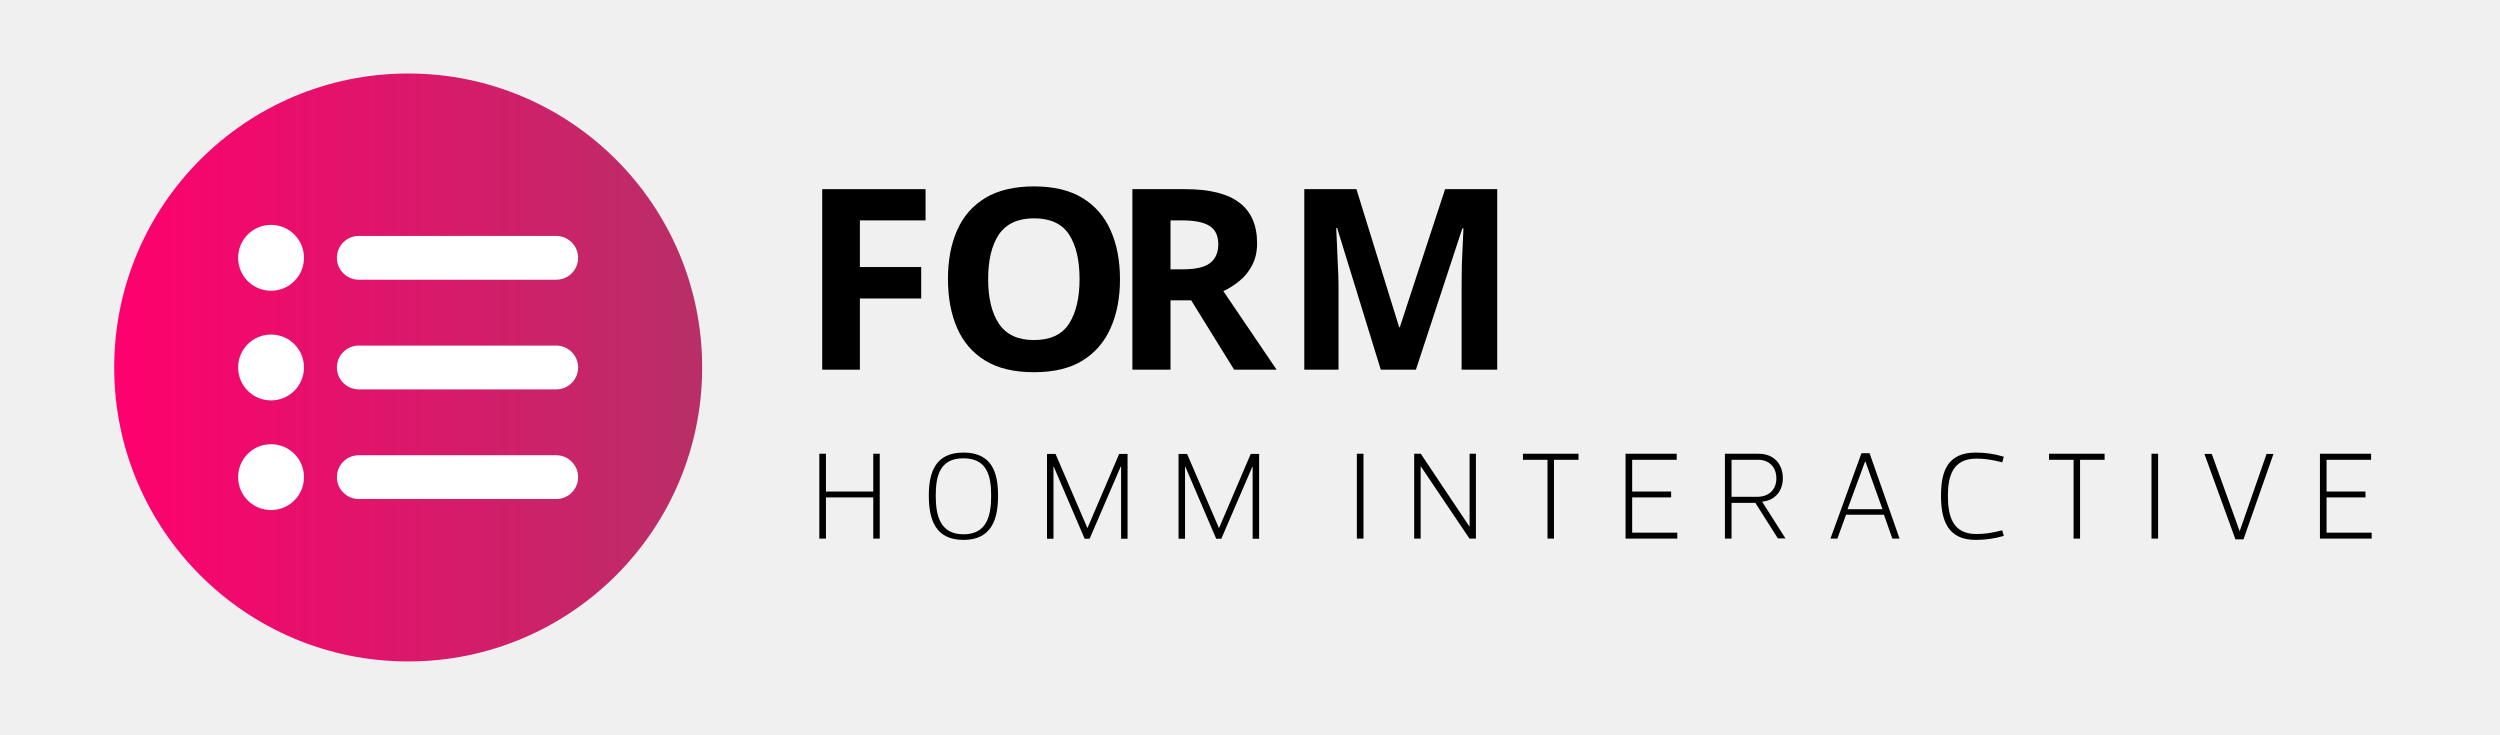
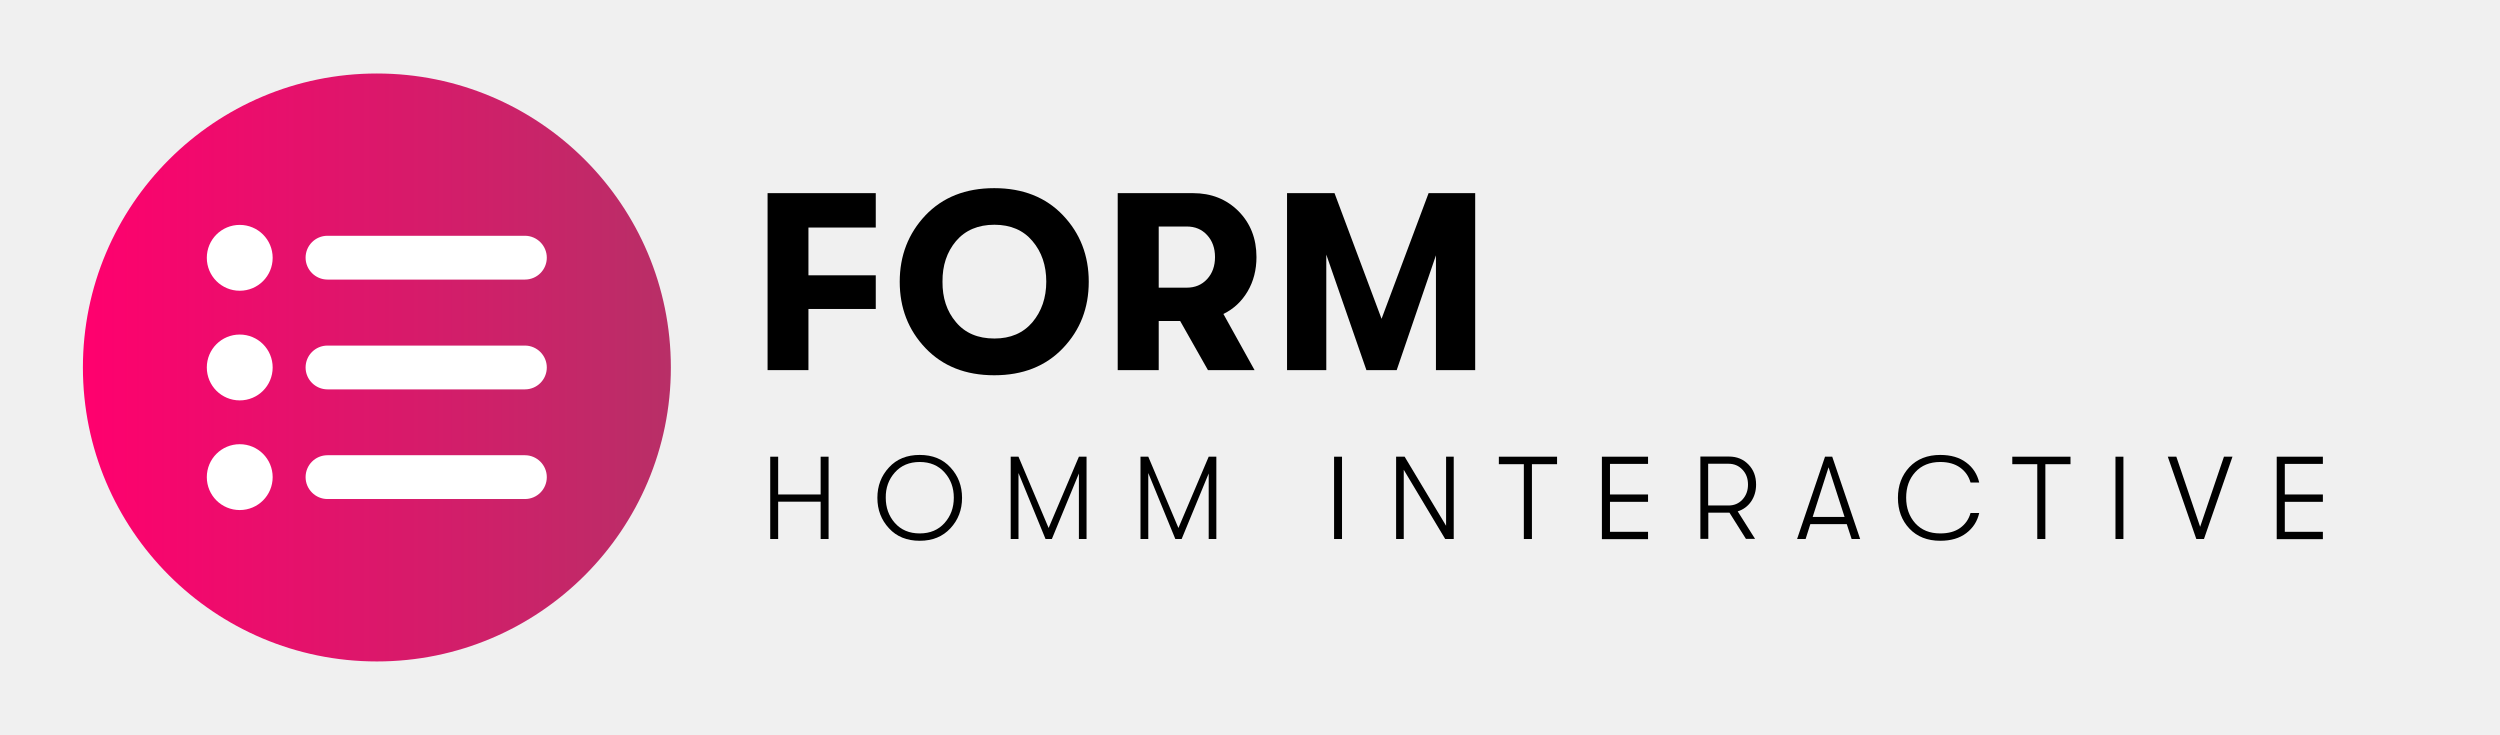
- <svg xmlns="http://www.w3.org/2000/svg" id="Ebene_1" viewBox="0 0 170.08 50">
+ <svg xmlns="http://www.w3.org/2000/svg" id="uuid-defc29a6-d752-4203-9815-999613af6199" viewBox="0 0 170.08 50">
  <defs>
-     <linearGradient id="Unbenannter_Verlauf" x1="7.77" y1="25" x2="47.77" y2="25" gradientUnits="userSpaceOnUse">
+     <linearGradient id="uuid-8f660ece-e0d5-4ce4-bc84-c042ff519a49" x1="5.64" y1="25" x2="45.64" y2="25" gradientUnits="userSpaceOnUse">
      <stop offset="0" stop-color="#ff006e" />
      <stop offset="1" stop-color="#b82f67" />
    </linearGradient>
  </defs>
-   <path d="m55.74,36.64v-5.77h.45v2.57h3.22v-2.57h.44v5.77h-.44v-2.8h-3.22v2.8h-.45Zm7.45-2.92c0-1.59.44-2.93,2.36-2.93s2.35,1.34,2.35,2.93-.43,3.01-2.35,3.01-2.36-1.39-2.36-3.01Zm.47,0c0,1.31.27,2.63,1.89,2.63s1.88-1.32,1.88-2.63-.26-2.54-1.88-2.54c-1.62-.01-1.89,1.22-1.89,2.54Zm10.31,2.19h.02l2.15-5.03h.57v5.77h-.44v-4.9h-.03l-2.11,4.9h-.34l-2.1-4.9h-.02v4.9h-.44v-5.77h.58s2.16,5.03,2.16,5.03Zm8.95,0h.02l2.15-5.03h.57v5.77h-.44v-4.9h-.02l-2.11,4.9h-.35l-2.1-4.9h-.02v4.9h-.44v-5.77h.58l2.16,5.03Zm9.39.73v-5.77h.45v5.77h-.45Zm3.9,0v-5.77h.45l3.3,4.94h.02v-4.94h.43v5.77h-.44l-3.3-4.9h-.02v4.9s-.44,0-.44,0Zm9.51-5.36v5.36h-.44v-5.36h-1.67v-.41h3.78v.41h-1.67Zm8.35,0h-3.03v2.16h2.65v.4h-2.65v2.4h3.07v.4h-3.52v-5.77h3.48s0,.41,0,.41Zm6.89,5.36l-1.54-2.43h-1.62v2.43h-.45v-5.77h2.29c1.09,0,1.65.75,1.65,1.66,0,.85-.5,1.51-1.41,1.6l1.59,2.5h-.51,0Zm-3.16-2.84h1.74c.78,0,1.31-.47,1.31-1.26,0-.73-.46-1.26-1.25-1.26h-1.8v2.52Zm10.37,1.22h-2.58l-.59,1.62h-.47l2.11-5.81h.55l2.04,5.81h-.49l-.57-1.62Zm-1.28-3.64l-1.2,3.26h2.38l-1.17-3.26h-.01Zm7.52-.59c.63,0,1.25.08,1.91.28l-.1.38c-.86-.21-1.29-.25-1.77-.25-1.6,0-1.93,1.2-1.93,2.52,0,1.4.32,2.61,1.93,2.61.48,0,.92-.04,1.77-.25l.1.38c-.66.19-1.28.27-1.91.27-1.92,0-2.36-1.36-2.36-3.01s.44-2.93,2.36-2.93Zm7.1.49v5.36h-.44v-5.36h-1.67v-.41h3.78v.41h-1.67Zm4.86,5.36v-5.77h.45v5.77h-.45Zm6-.5l1.83-5.26h.47l-2.04,5.81h-.55l-2.11-5.81h.5l1.9,5.26Zm8.94-4.86h-3.03v2.16h2.65v.4h-2.65v2.4h3.07v.4h-3.52v-5.77h3.48s0,.41,0,.41Z" />
-   <text transform="translate(54.39 25.15)" font-family="Prelo-ExtraBold, Prelo" font-size="17.2" font-weight="700">
-     <tspan x="0" y="0" letter-spacing="0em">F</tspan>
-     <tspan x="9.1" y="0" letter-spacing="0em">O</tspan>
-     <tspan x="21.1" y="0" letter-spacing=".02em">RM</tspan>
-     <tspan x="46.13" y="0" xml:space="preserve" letter-spacing=".05em">   </tspan>
-   </text>
-   <circle id="a" cx="27.77" cy="25" r="20" fill="url(#Unbenannter_Verlauf)" />
-   <path d="m18.44,19.78c1.24,0,2.24-1,2.24-2.24s-1-2.24-2.24-2.24-2.24,1-2.24,2.24,1,2.24,2.24,2.24Zm5.97-3.73c-.83,0-1.49.67-1.49,1.49s.67,1.49,1.49,1.49h13.43c.83,0,1.49-.67,1.49-1.49s-.67-1.49-1.49-1.49h-13.43Zm0,7.46c-.83,0-1.49.67-1.49,1.49s.67,1.49,1.49,1.49h13.43c.83,0,1.49-.67,1.49-1.49s-.67-1.49-1.49-1.49h-13.43Zm0,7.46c-.83,0-1.49.67-1.49,1.49s.67,1.49,1.49,1.49h13.43c.83,0,1.49-.67,1.49-1.49s-.67-1.49-1.49-1.49h-13.43Zm-5.97,3.73c1.24,0,2.24-1,2.24-2.24s-1-2.24-2.24-2.24-2.24,1-2.24,2.24,1,2.24,2.24,2.24Zm2.24-9.7c0-1.24-1-2.24-2.24-2.24s-2.24,1-2.24,2.24,1,2.24,2.24,2.24,2.24-1,2.24-2.24Z" fill="#fff" />
+   <g id="uuid-a80ff28a-0aea-4930-a674-feb1deeedadf">
+     <path d="M52.4,36.67v-5.6h.54v2.57h2.89v-2.57h.54v5.6h-.54v-2.54h-2.89v2.54h-.54Z" />
+     <path d="M64.66,35.94c-.53.57-1.22.85-2.09.85s-1.57-.28-2.09-.85c-.53-.57-.79-1.26-.79-2.07s.26-1.5.79-2.07c.52-.57,1.22-.85,2.09-.85s1.57.28,2.09.85c.53.57.79,1.26.79,2.07s-.26,1.5-.79,2.07ZM60.88,35.58c.42.47.98.71,1.69.71s1.27-.24,1.69-.71c.42-.47.63-1.04.63-1.72s-.21-1.25-.63-1.72c-.42-.47-.98-.71-1.69-.71s-1.27.24-1.69.71c-.42.47-.63,1.05-.62,1.72,0,.67.2,1.24.62,1.72Z" />
+     <path d="M68.76,36.67v-5.6h.53l2.05,4.85,2.06-4.85h.52v5.6h-.52v-4.46l-1.84,4.46h-.43l-1.84-4.49v4.49h-.52Z" />
+     <path d="M77.59,36.67v-5.6h.53l2.05,4.85,2.06-4.85h.52v5.6h-.52v-4.46l-1.84,4.46h-.43l-1.84-4.49v4.49h-.52Z" />
+     <path d="M90.76,36.67v-5.6h.54v5.6h-.54Z" />
+     <path d="M94.98,36.67v-5.6h.58l2.82,4.7v-4.7h.52v5.6h-.58l-2.82-4.71v4.71h-.52Z" />
+     <path d="M103.67,36.67v-5.09h-1.7v-.51h3.96v.51h-1.71v5.09h-.54Z" />
+     <path d="M108.98,36.67v-5.6h3.14v.49h-2.59v2.08h2.59v.5h-2.59v2.04h2.59v.5h-3.14Z" />
+     <path d="M119.47,32.97c0,.44-.12.83-.34,1.15s-.53.55-.91.67l1.18,1.87h-.62l-1.12-1.78h-1.44v1.78h-.54v-5.6h1.95c.53,0,.97.18,1.32.54.35.36.52.81.52,1.37ZM116.21,31.56v2.83h1.38c.38,0,.7-.13.95-.4.25-.27.38-.61.38-1.02s-.12-.75-.38-1.02c-.25-.27-.57-.4-.95-.4h-1.38Z" />
+     <path d="M125.97,36.67l-.33-1.01h-2.48l-.32,1.01h-.58l1.9-5.6h.49l1.9,5.6h-.58ZM123.32,35.17h2.17l-1.09-3.38-1.08,3.38Z" />
+     <path d="M132,36.79c-.88,0-1.58-.28-2.1-.83-.52-.55-.78-1.25-.78-2.09s.26-1.53.78-2.09c.52-.55,1.22-.83,2.1-.83.72,0,1.31.17,1.77.52.46.34.75.8.88,1.36h-.59c-.12-.43-.36-.77-.71-1.02-.35-.25-.8-.38-1.35-.38-.71,0-1.28.23-1.7.69s-.62,1.04-.62,1.74.21,1.28.62,1.74c.42.46.98.69,1.7.69.55,0,1-.12,1.35-.37.35-.25.59-.59.71-1.02h.59c-.13.57-.42,1.02-.88,1.37-.46.35-1.05.52-1.77.52Z" />
+     <path d="M138.6,36.67v-5.09h-1.7v-.51h3.96v.51h-1.71v5.09h-.54Z" />
+     <path d="M143.92,36.67v-5.6h.54v5.6h-.54Z" />
+     <path d="M149.42,36.67l-1.94-5.6h.58l1.62,4.77,1.62-4.77h.58l-1.94,5.6h-.52Z" />
+     <path d="M154.89,36.67v-5.6h3.14v.49h-2.59v2.08h2.59v.5h-2.59v2.04h2.59v.5h-3.14Z" />
+   </g>
+   <g id="uuid-8517e12b-a7aa-4b81-9b62-9cc865dbdca1">
+     <path d="M52.22,25.18v-12.04h7.36v2.34h-4.58v3.25h4.58v2.29h-4.58v4.16h-2.79Z" />
+     <path d="M72.32,23.68c-1.17,1.23-2.73,1.85-4.68,1.85s-3.51-.62-4.68-1.85-1.75-2.74-1.75-4.51.58-3.28,1.75-4.52c1.17-1.23,2.73-1.85,4.68-1.85s3.51.62,4.68,1.85c1.17,1.23,1.75,2.74,1.75,4.52s-.58,3.28-1.75,4.51ZM67.65,23.03c1.1,0,1.96-.37,2.59-1.11.62-.74.94-1.66.94-2.76s-.31-2.02-.94-2.76c-.62-.74-1.49-1.11-2.59-1.11s-1.98.37-2.61,1.11c-.62.74-.93,1.66-.92,2.76-.01,1.1.29,2.02.92,2.76.62.74,1.49,1.11,2.61,1.11Z" />
+     <path d="M85.48,17.49c0,.87-.2,1.65-.6,2.33-.4.68-.95,1.2-1.65,1.54l2.12,3.82h-3.17l-1.89-3.34h-1.46v3.34h-2.79v-12.04h5.12c1.25,0,2.28.41,3.1,1.23.81.82,1.22,1.86,1.22,3.12ZM78.83,15.41v4.16h1.91c.56,0,1.02-.19,1.38-.58.36-.39.54-.89.54-1.5s-.18-1.11-.54-1.5-.82-.58-1.38-.58h-1.91Z" />
+     <path d="M87.56,25.18v-12.04h3.23l3.2,8.55,3.2-8.55h3.17v12.04h-2.67v-7.81l-2.67,7.81h-2.06l-2.73-7.86v7.86h-2.67Z" />
+   </g>
+   <g id="uuid-19264f6b-40d4-4b56-b054-89271bcd7202">
+     <circle id="uuid-17e9d0b5-86a0-442d-acac-a9c61a5e1938" cx="25.64" cy="25" r="20" fill="url(#uuid-8f660ece-e0d5-4ce4-bc84-c042ff519a49)" />
+     <path id="uuid-91489490-d9ba-49b1-a522-1e5720a38d3c" d="M16.31,19.78c1.24,0,2.24-1,2.24-2.24s-1-2.24-2.24-2.24-2.24,1-2.24,2.24,1,2.24,2.24,2.24ZM22.28,16.04c-.83,0-1.49.67-1.49,1.49s.67,1.49,1.49,1.49h13.43c.83,0,1.49-.67,1.49-1.49s-.67-1.49-1.49-1.49h-13.43ZM22.28,23.51c-.83,0-1.49.67-1.49,1.49s.67,1.49,1.49,1.49h13.43c.83,0,1.49-.67,1.49-1.49s-.67-1.49-1.49-1.49h-13.43ZM22.28,30.97c-.83,0-1.49.67-1.49,1.49s.67,1.49,1.49,1.49h13.43c.83,0,1.49-.67,1.49-1.49s-.67-1.49-1.49-1.49h-13.43ZM16.31,34.7c1.24,0,2.24-1,2.24-2.24s-1-2.24-2.24-2.24-2.24,1-2.24,2.24,1,2.24,2.24,2.24ZM18.55,25c0-1.24-1-2.24-2.24-2.24s-2.24,1-2.24,2.24,1,2.24,2.24,2.24,2.24-1,2.24-2.24Z" fill="#fff" />
+   </g>
</svg>
